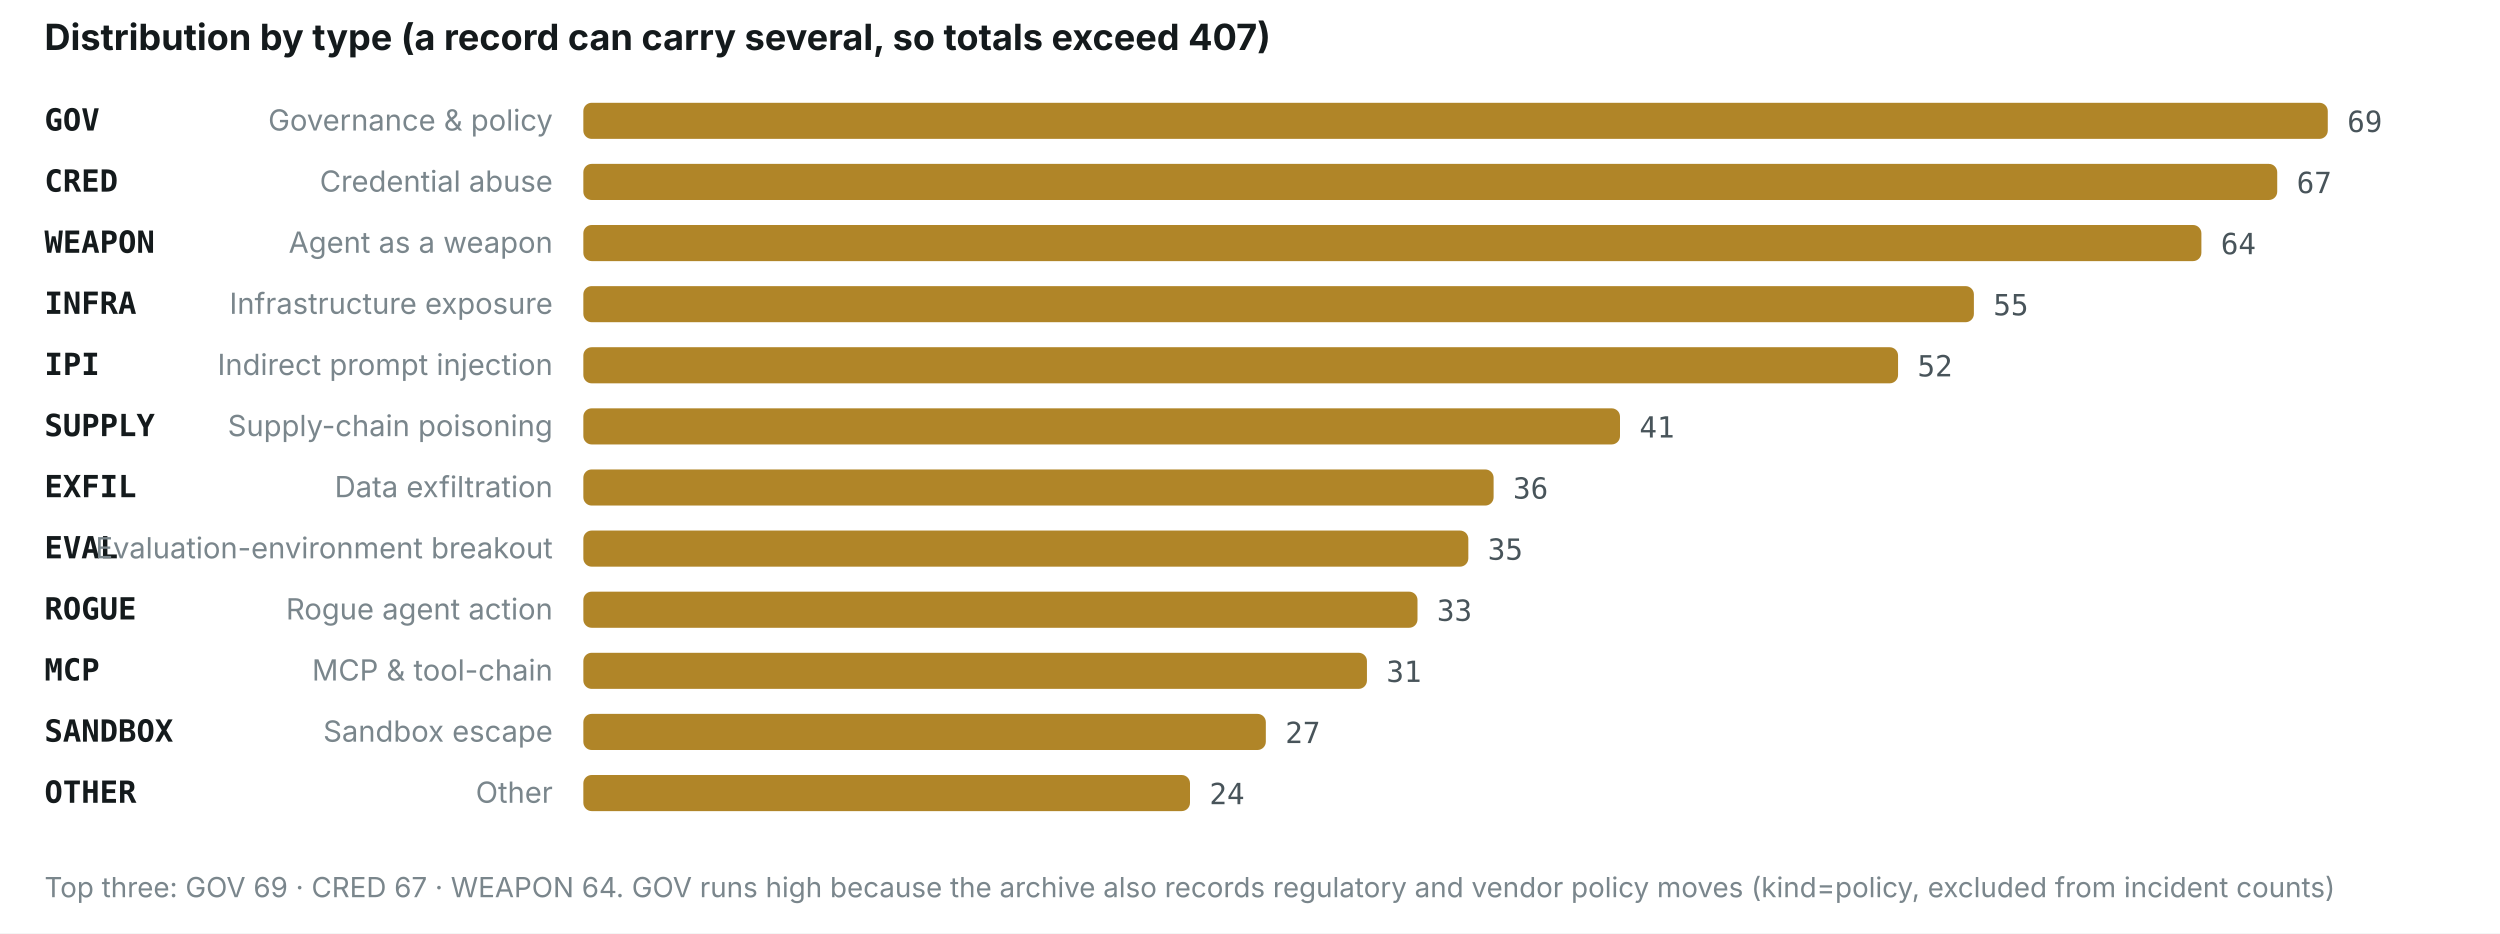
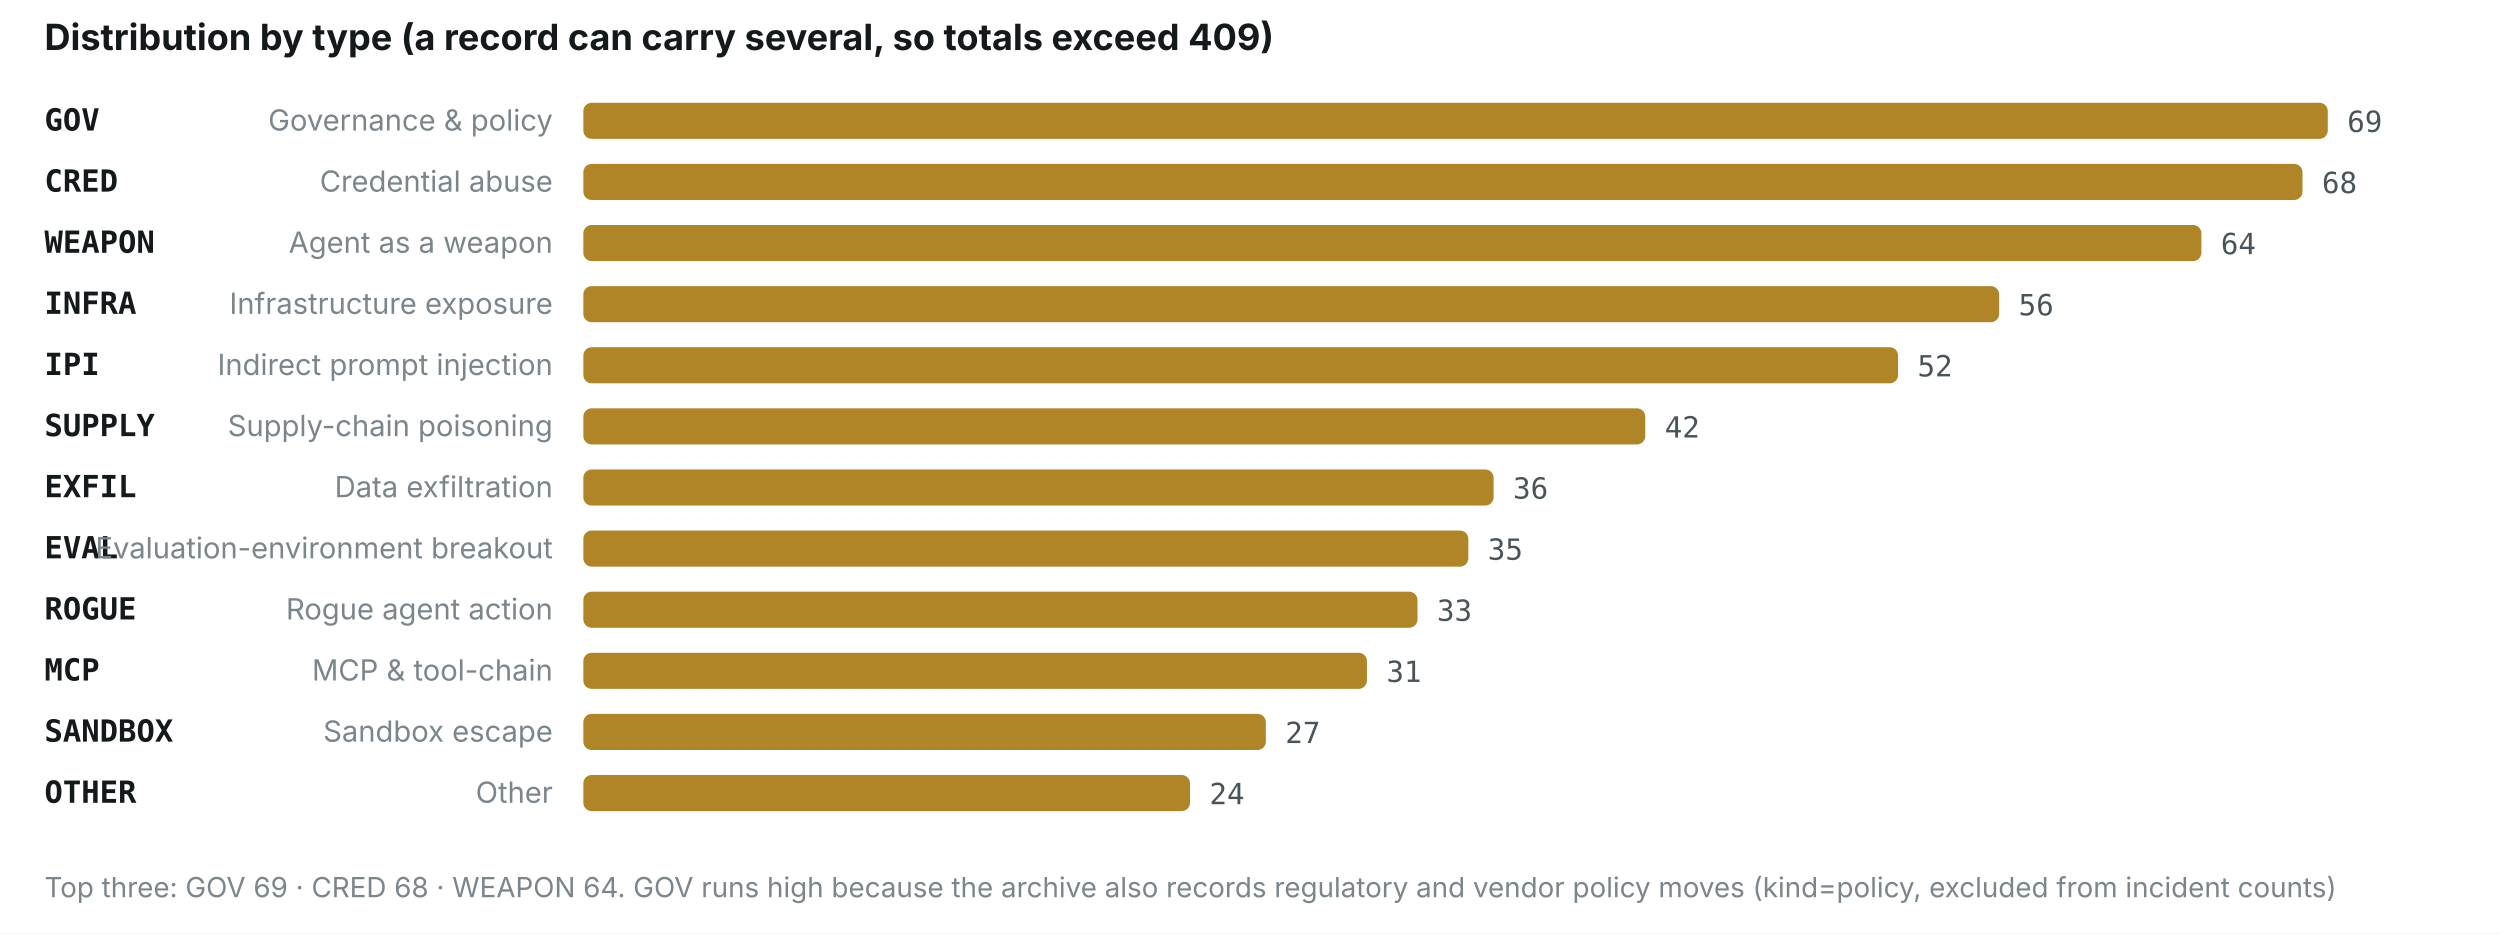
<svg xmlns="http://www.w3.org/2000/svg" viewBox="0 0 900 336" width="900" height="336" role="img" font-family="ui-sans-serif,-apple-system,'Segoe UI','PingFang SC','Microsoft YaHei',sans-serif">
  <rect width="900" height="336" fill="#FFFFFF" />
-   <text x="16" y="18" font-size="13" font-weight="700" fill="#141A1C">Distribution by type (a record can carry several, so totals exceed 407)</text>
+   <text x="16" y="18" font-size="13" font-weight="700" fill="#141A1C">Distribution by type (a record can carry several, so totals exceed 409)</text>
  <text x="16" y="47" font-size="11" fill="#141A1C" font-family="ui-monospace,'SF Mono','Cascadia Mono','Consolas',monospace" font-weight="600">GOV</text>
  <text x="199" y="47" font-size="10.5" text-anchor="end" fill="#7A868C">Governance &amp; policy</text>
  <rect x="210" y="37" width="628.0" height="13" rx="3" fill="#B08528" />
  <text x="845.0" y="47.5" font-size="10.5" fill="#48545A" font-family="ui-monospace,'SF Mono','Cascadia Mono','Consolas',monospace">69</text>
  <text x="16" y="69" font-size="11" fill="#141A1C" font-family="ui-monospace,'SF Mono','Cascadia Mono','Consolas',monospace" font-weight="600">CRED</text>
  <text x="199" y="69" font-size="10.5" text-anchor="end" fill="#7A868C">Credential abuse</text>
-   <rect x="210" y="59" width="609.8" height="13" rx="3" fill="#B08528" />
-   <text x="826.8" y="69.5" font-size="10.5" fill="#48545A" font-family="ui-monospace,'SF Mono','Cascadia Mono','Consolas',monospace">67</text>
+   <rect x="210" y="59" width="618.9" height="13" rx="3" fill="#B08528" />
+   <text x="835.9" y="69.5" font-size="10.5" fill="#48545A" font-family="ui-monospace,'SF Mono','Cascadia Mono','Consolas',monospace">68</text>
  <text x="16" y="91" font-size="11" fill="#141A1C" font-family="ui-monospace,'SF Mono','Cascadia Mono','Consolas',monospace" font-weight="600">WEAPON</text>
  <text x="199" y="91" font-size="10.5" text-anchor="end" fill="#7A868C">Agent as a weapon</text>
  <rect x="210" y="81" width="582.5" height="13" rx="3" fill="#B08528" />
  <text x="799.5" y="91.5" font-size="10.5" fill="#48545A" font-family="ui-monospace,'SF Mono','Cascadia Mono','Consolas',monospace">64</text>
  <text x="16" y="113" font-size="11" fill="#141A1C" font-family="ui-monospace,'SF Mono','Cascadia Mono','Consolas',monospace" font-weight="600">INFRA</text>
  <text x="199" y="113" font-size="10.5" text-anchor="end" fill="#7A868C">Infrastructure exposure</text>
-   <rect x="210" y="103" width="500.6" height="13" rx="3" fill="#B08528" />
-   <text x="717.6" y="113.5" font-size="10.5" fill="#48545A" font-family="ui-monospace,'SF Mono','Cascadia Mono','Consolas',monospace">55</text>
+   <rect x="210" y="103" width="509.7" height="13" rx="3" fill="#B08528" />
+   <text x="726.7" y="113.5" font-size="10.5" fill="#48545A" font-family="ui-monospace,'SF Mono','Cascadia Mono','Consolas',monospace">56</text>
  <text x="16" y="135" font-size="11" fill="#141A1C" font-family="ui-monospace,'SF Mono','Cascadia Mono','Consolas',monospace" font-weight="600">IPI</text>
  <text x="199" y="135" font-size="10.5" text-anchor="end" fill="#7A868C">Indirect prompt injection</text>
  <rect x="210" y="125" width="473.3" height="13" rx="3" fill="#B08528" />
  <text x="690.3" y="135.5" font-size="10.5" fill="#48545A" font-family="ui-monospace,'SF Mono','Cascadia Mono','Consolas',monospace">52</text>
  <text x="16" y="157" font-size="11" fill="#141A1C" font-family="ui-monospace,'SF Mono','Cascadia Mono','Consolas',monospace" font-weight="600">SUPPLY</text>
  <text x="199" y="157" font-size="10.5" text-anchor="end" fill="#7A868C">Supply-chain poisoning</text>
-   <rect x="210" y="147" width="373.2" height="13" rx="3" fill="#B08528" />
-   <text x="590.2" y="157.5" font-size="10.5" fill="#48545A" font-family="ui-monospace,'SF Mono','Cascadia Mono','Consolas',monospace">41</text>
+   <rect x="210" y="147" width="382.3" height="13" rx="3" fill="#B08528" />
+   <text x="599.3" y="157.5" font-size="10.5" fill="#48545A" font-family="ui-monospace,'SF Mono','Cascadia Mono','Consolas',monospace">42</text>
  <text x="16" y="179" font-size="11" fill="#141A1C" font-family="ui-monospace,'SF Mono','Cascadia Mono','Consolas',monospace" font-weight="600">EXFIL</text>
  <text x="199" y="179" font-size="10.5" text-anchor="end" fill="#7A868C">Data exfiltration</text>
  <rect x="210" y="169" width="327.7" height="13" rx="3" fill="#B08528" />
  <text x="544.7" y="179.5" font-size="10.5" fill="#48545A" font-family="ui-monospace,'SF Mono','Cascadia Mono','Consolas',monospace">36</text>
  <text x="16" y="201" font-size="11" fill="#141A1C" font-family="ui-monospace,'SF Mono','Cascadia Mono','Consolas',monospace" font-weight="600">EVAL</text>
  <text x="199" y="201" font-size="10.5" text-anchor="end" fill="#7A868C">Evaluation-environment breakout</text>
  <rect x="210" y="191" width="318.6" height="13" rx="3" fill="#B08528" />
  <text x="535.6" y="201.5" font-size="10.5" fill="#48545A" font-family="ui-monospace,'SF Mono','Cascadia Mono','Consolas',monospace">35</text>
  <text x="16" y="223" font-size="11" fill="#141A1C" font-family="ui-monospace,'SF Mono','Cascadia Mono','Consolas',monospace" font-weight="600">ROGUE</text>
  <text x="199" y="223" font-size="10.5" text-anchor="end" fill="#7A868C">Rogue agent action</text>
  <rect x="210" y="213" width="300.3" height="13" rx="3" fill="#B08528" />
  <text x="517.3" y="223.5" font-size="10.5" fill="#48545A" font-family="ui-monospace,'SF Mono','Cascadia Mono','Consolas',monospace">33</text>
  <text x="16" y="245" font-size="11" fill="#141A1C" font-family="ui-monospace,'SF Mono','Cascadia Mono','Consolas',monospace" font-weight="600">MCP</text>
  <text x="199" y="245" font-size="10.5" text-anchor="end" fill="#7A868C">MCP &amp; tool-chain</text>
  <rect x="210" y="235" width="282.1" height="13" rx="3" fill="#B08528" />
  <text x="499.1" y="245.5" font-size="10.5" fill="#48545A" font-family="ui-monospace,'SF Mono','Cascadia Mono','Consolas',monospace">31</text>
  <text x="16" y="267" font-size="11" fill="#141A1C" font-family="ui-monospace,'SF Mono','Cascadia Mono','Consolas',monospace" font-weight="600">SANDBOX</text>
  <text x="199" y="267" font-size="10.5" text-anchor="end" fill="#7A868C">Sandbox escape</text>
  <rect x="210" y="257" width="245.7" height="13" rx="3" fill="#B08528" />
  <text x="462.7" y="267.5" font-size="10.5" fill="#48545A" font-family="ui-monospace,'SF Mono','Cascadia Mono','Consolas',monospace">27</text>
  <text x="16" y="289" font-size="11" fill="#141A1C" font-family="ui-monospace,'SF Mono','Cascadia Mono','Consolas',monospace" font-weight="600">OTHER</text>
  <text x="199" y="289" font-size="10.5" text-anchor="end" fill="#7A868C">Other</text>
  <rect x="210" y="279" width="218.4" height="13" rx="3" fill="#B08528" />
  <text x="435.4" y="289.5" font-size="10.5" fill="#48545A" font-family="ui-monospace,'SF Mono','Cascadia Mono','Consolas',monospace">24</text>
-   <text x="16" y="323" font-size="10" fill="#7A868C">Top three: GOV 69 · CRED 67 · WEAPON 64. GOV runs high because the archive also records regulatory and vendor policy moves (kind=policy, excluded from incident counts)</text>
+   <text x="16" y="323" font-size="10" fill="#7A868C">Top three: GOV 69 · CRED 68 · WEAPON 64. GOV runs high because the archive also records regulatory and vendor policy moves (kind=policy, excluded from incident counts)</text>
</svg>
